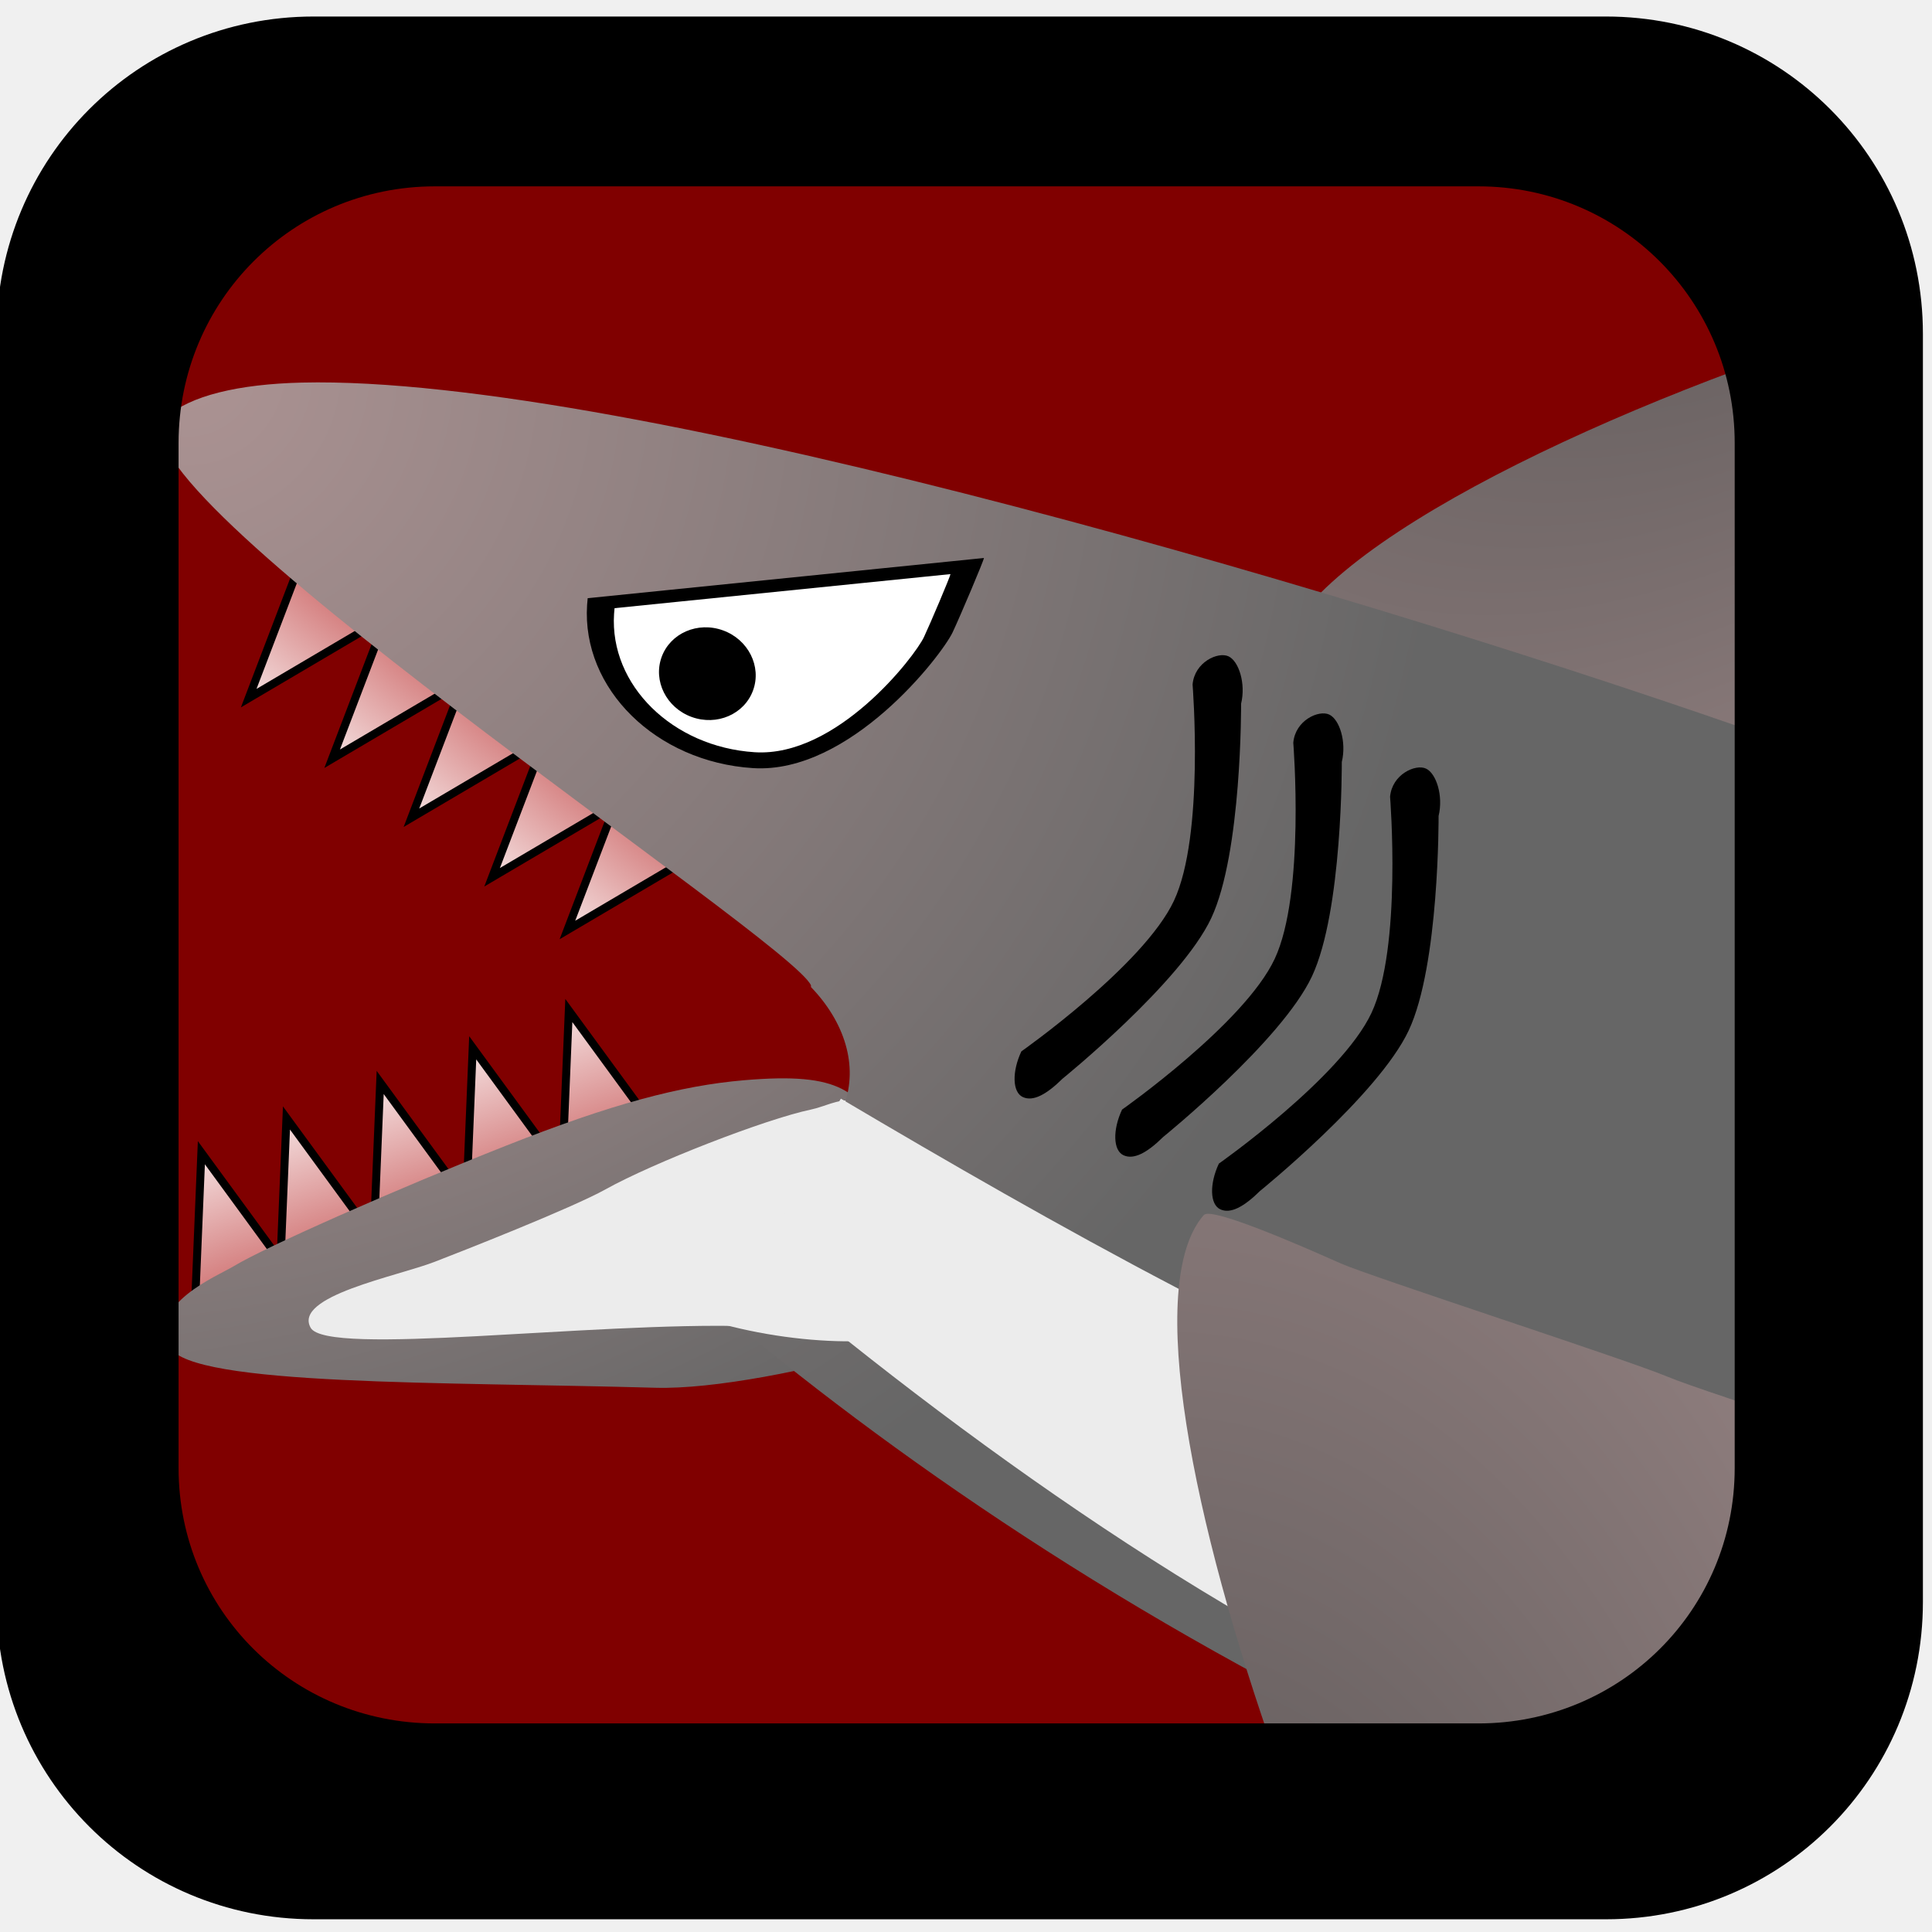
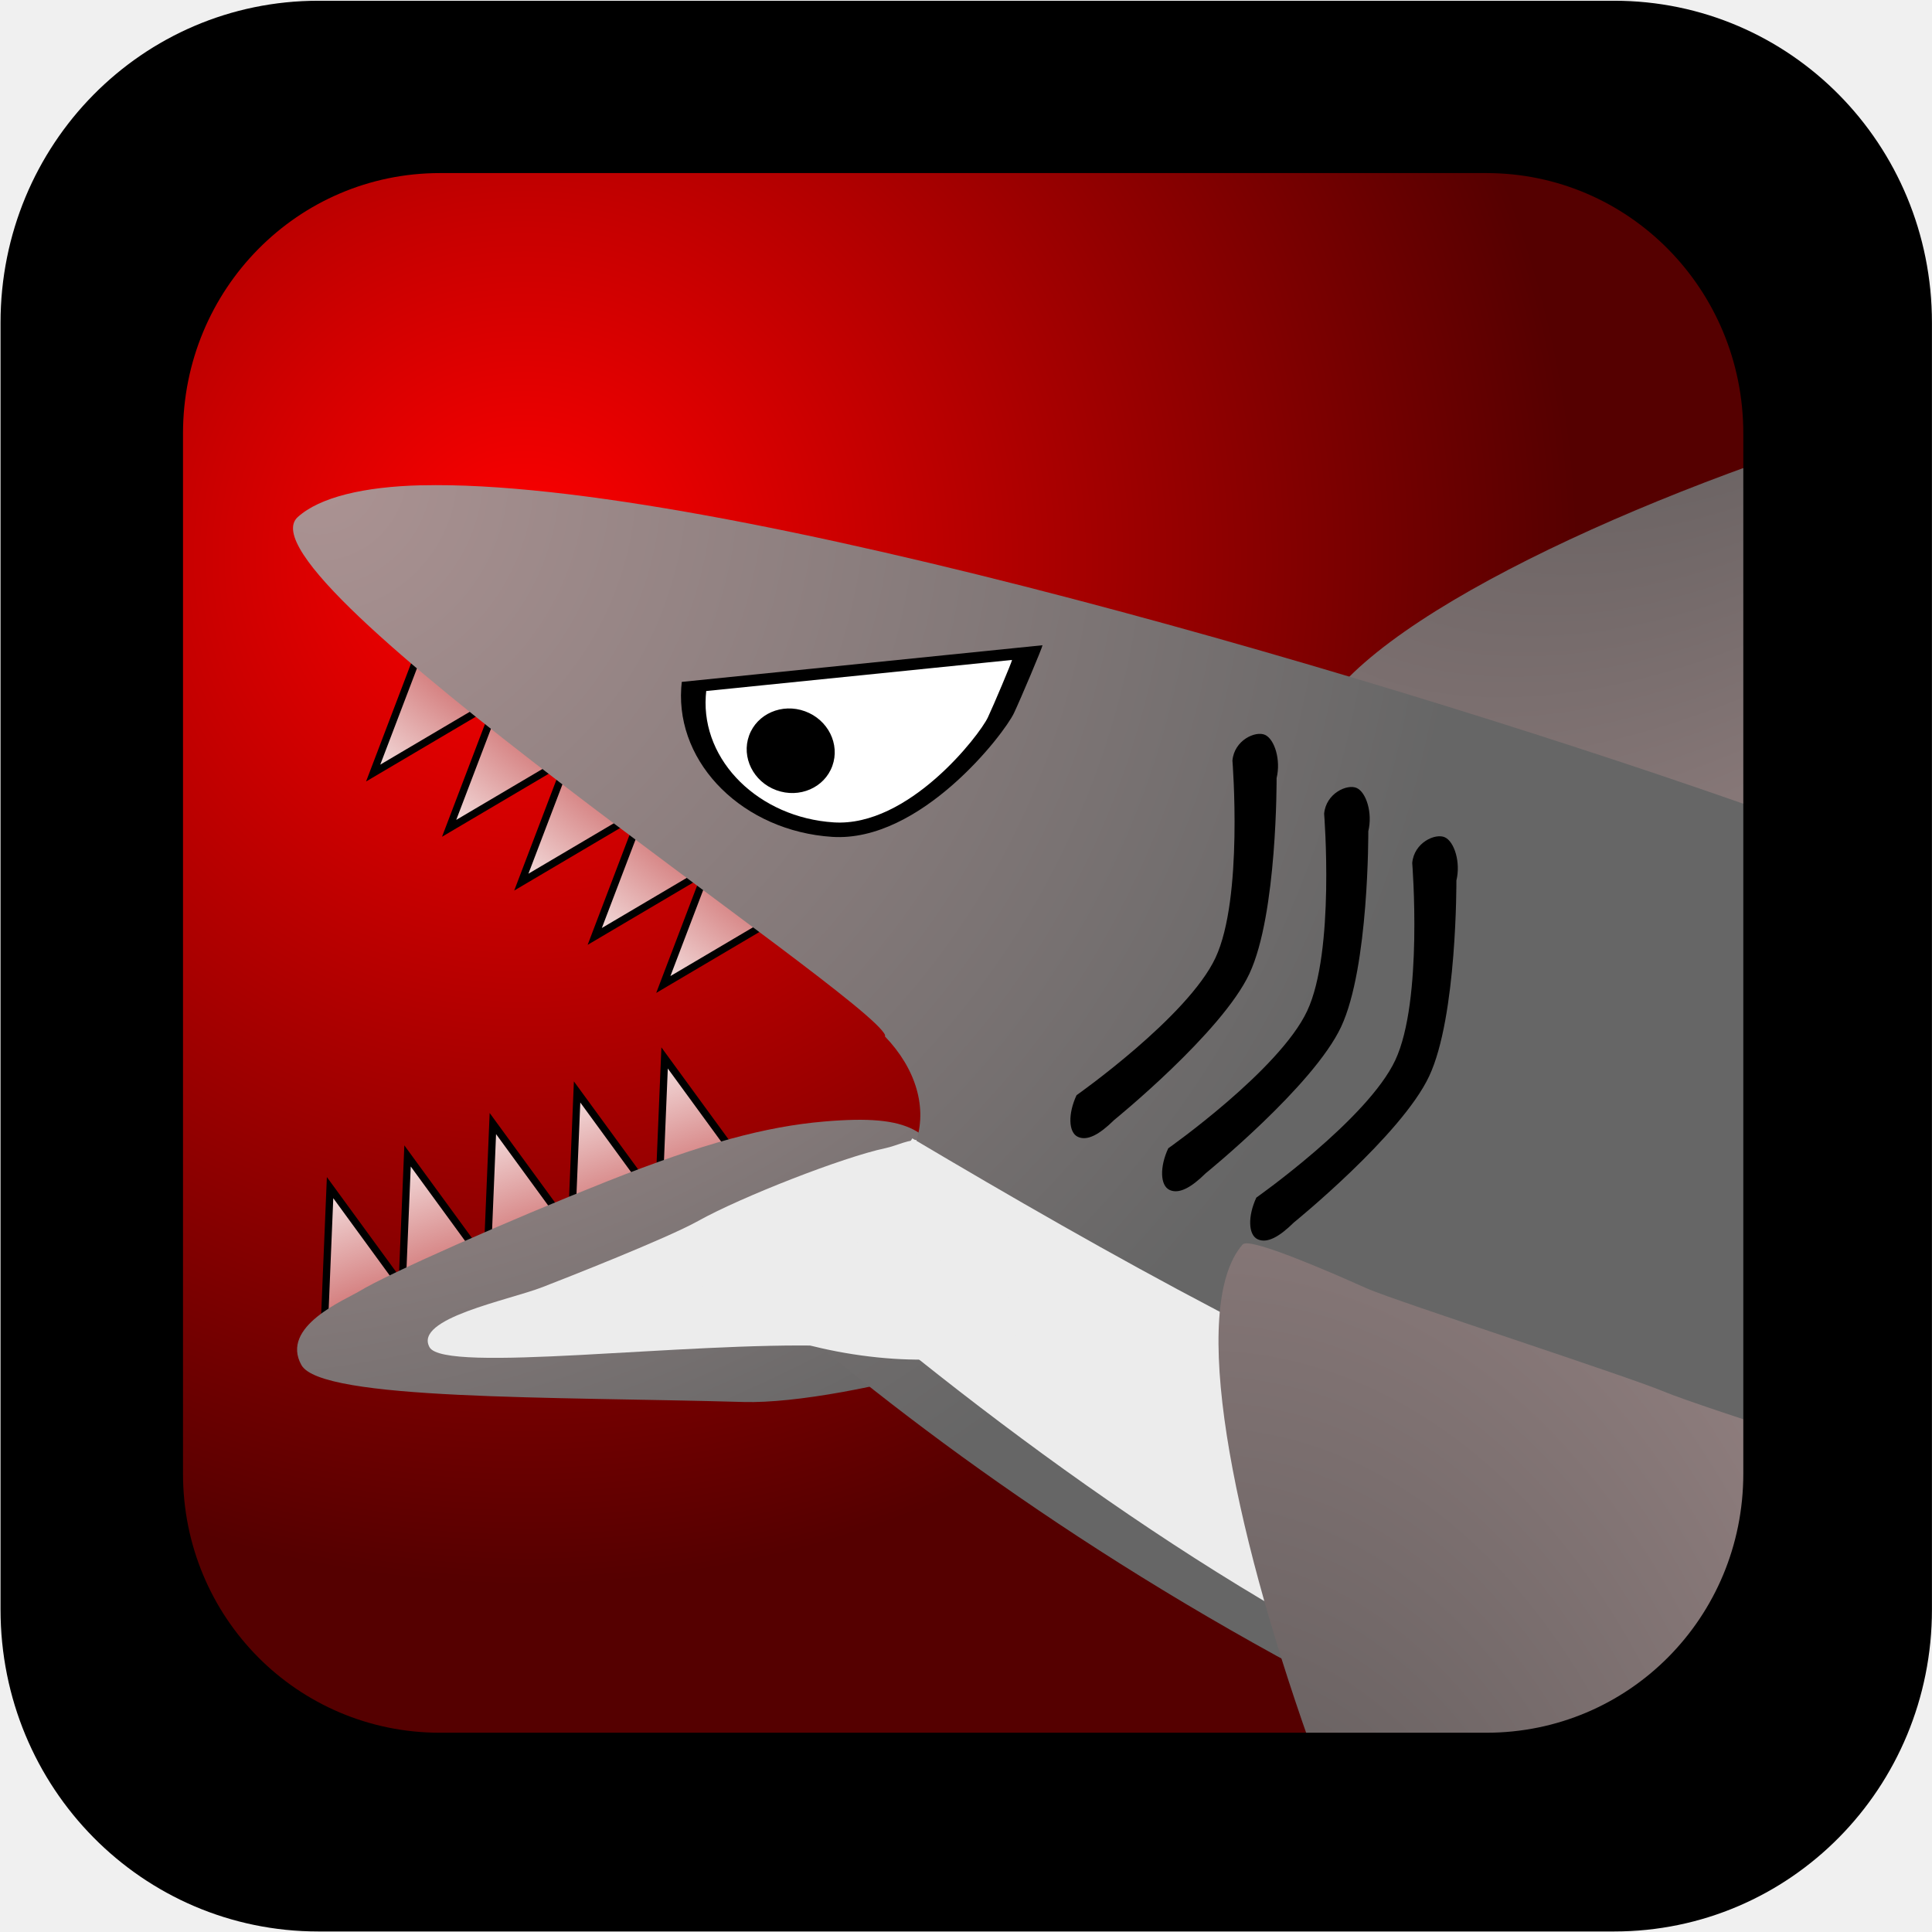
- <svg xmlns="http://www.w3.org/2000/svg" xmlns:xlink="http://www.w3.org/1999/xlink" width="72" height="72" id="svg4732" version="1.1">
+ <svg xmlns="http://www.w3.org/2000/svg" xmlns:xlink="http://www.w3.org/1999/xlink" width="36" height="36" id="svg4732" version="1.1">
  <defs id="defs4734">
+     <linearGradient id="linearGradient3098">
+       <stop style="stop-color:#ff0000;stop-opacity:1;" offset="0" id="stop3100" />
+       <stop style="stop-color:#550000;stop-opacity:1" offset="1" id="stop3102" />
+     </linearGradient>
    <linearGradient id="linearGradient4761-5">
      <stop style="stop-color:#4d4d4d;stop-opacity:1;" offset="0" id="stop4763-5" />
      <stop style="stop-color:#ac9393;stop-opacity:1" offset="1" id="stop4765-7" />
    </linearGradient>
    <linearGradient id="linearGradient4772">
      <stop style="stop-color:#ac9393;stop-opacity:1;" offset="0" id="stop4774" />
      <stop style="stop-color:#666666;stop-opacity:1" offset="1" id="stop4776" />
    </linearGradient>
    <radialGradient xlink:href="#linearGradient4368-4-3" id="radialGradient5288" gradientUnits="userSpaceOnUse" gradientTransform="matrix(-1.429829,3.961135,-5.892114,-2.126974,2494.936,799.9147)" cx="135.383" cy="415.106" fx="135.383" fy="415.106" r="6.498" />
    <linearGradient id="linearGradient4368-4-3">
      <stop style="stop-color:#aa0000;stop-opacity:1;" offset="0" id="stop4370-5-9" />
      <stop style="stop-color:#ffffff;stop-opacity:1" offset="1" id="stop4372-2-12" />
    </linearGradient>
    <radialGradient xlink:href="#linearGradient4368-8-8" id="radialGradient5290" gradientUnits="userSpaceOnUse" gradientTransform="matrix(-1.429829,3.961135,-5.892114,-2.126974,2503.36,802.3201)" cx="135.383" cy="415.106" fx="135.383" fy="415.106" r="6.498" />
    <linearGradient id="linearGradient4368-8-8">
      <stop style="stop-color:#aa0000;stop-opacity:1;" offset="0" id="stop4370-6-1" />
      <stop style="stop-color:#ffffff;stop-opacity:1" offset="1" id="stop4372-9-8" />
    </linearGradient>
    <radialGradient xlink:href="#linearGradient4368-3-0" id="radialGradient5292" gradientUnits="userSpaceOnUse" gradientTransform="matrix(-1.429829,3.961135,-5.892114,-2.126974,2511.404,804.7195)" cx="135.383" cy="415.106" fx="135.383" fy="415.106" r="6.498" />
    <linearGradient id="linearGradient4368-3-0">
      <stop style="stop-color:#aa0000;stop-opacity:1;" offset="0" id="stop4370-8-2" />
      <stop style="stop-color:#ffffff;stop-opacity:1" offset="1" id="stop4372-26-4" />
    </linearGradient>
    <radialGradient xlink:href="#linearGradient4368-82-02" id="radialGradient5294" gradientUnits="userSpaceOnUse" gradientTransform="matrix(-1.429829,3.961135,-5.892114,-2.126974,2519.575,807.1209)" cx="135.383" cy="415.106" fx="135.383" fy="415.106" r="6.498" />
    <linearGradient id="linearGradient4368-82-02">
      <stop style="stop-color:#aa0000;stop-opacity:1;" offset="0" id="stop4370-78-2" />
      <stop style="stop-color:#ffffff;stop-opacity:1" offset="1" id="stop4372-0-1" />
    </linearGradient>
    <radialGradient xlink:href="#linearGradient4368-20-4" id="radialGradient5296" gradientUnits="userSpaceOnUse" gradientTransform="matrix(-1.429829,3.961135,-5.892114,-2.126974,2527.12,809.1336)" cx="135.383" cy="415.106" fx="135.383" fy="415.106" r="6.498" />
    <linearGradient id="linearGradient4368-20-4">
      <stop style="stop-color:#aa0000;stop-opacity:1;" offset="0" id="stop4370-55-4" />
      <stop style="stop-color:#ffffff;stop-opacity:1" offset="1" id="stop4372-27-42" />
    </linearGradient>
    <radialGradient xlink:href="#linearGradient4772" id="radialGradient5298" gradientUnits="userSpaceOnUse" gradientTransform="matrix(-0.2253095,2.141611,-3.571836,-0.3754792,1244.663,-46.56774)" cx="248.994" cy="275.689" fx="248.994" fy="275.689" r="66.04" />
    <linearGradient id="linearGradient4761">
      <stop style="stop-color:#4d4d4d;stop-opacity:1;" offset="0" id="stop4763" />
      <stop style="stop-color:#ac9393;stop-opacity:1" offset="1" id="stop4765" />
    </linearGradient>
    <radialGradient xlink:href="#linearGradient4368-4" id="radialGradient4920" gradientUnits="userSpaceOnUse" gradientTransform="matrix(-1.429829,3.961135,-5.892114,-2.126974,2494.936,799.9147)" cx="135.383" cy="415.106" fx="135.383" fy="415.106" r="6.498" />
    <linearGradient id="linearGradient4368-4">
      <stop style="stop-color:#aa0000;stop-opacity:1;" offset="0" id="stop4370-5" />
      <stop style="stop-color:#ffffff;stop-opacity:1" offset="1" id="stop4372-2" />
    </linearGradient>
    <radialGradient xlink:href="#linearGradient4368-8" id="radialGradient4922" gradientUnits="userSpaceOnUse" gradientTransform="matrix(-1.429829,3.961135,-5.892114,-2.126974,2503.36,802.3201)" cx="135.383" cy="415.106" fx="135.383" fy="415.106" r="6.498" />
    <linearGradient id="linearGradient4368-8">
      <stop style="stop-color:#aa0000;stop-opacity:1;" offset="0" id="stop4370-6" />
      <stop style="stop-color:#ffffff;stop-opacity:1" offset="1" id="stop4372-9" />
    </linearGradient>
    <radialGradient xlink:href="#linearGradient4368-3" id="radialGradient4924" gradientUnits="userSpaceOnUse" gradientTransform="matrix(-1.429829,3.961135,-5.892114,-2.126974,2511.404,804.7195)" cx="135.383" cy="415.106" fx="135.383" fy="415.106" r="6.498" />
    <linearGradient id="linearGradient4368-3">
      <stop style="stop-color:#aa0000;stop-opacity:1;" offset="0" id="stop4370-8" />
      <stop style="stop-color:#ffffff;stop-opacity:1" offset="1" id="stop4372-26" />
    </linearGradient>
    <radialGradient xlink:href="#linearGradient4368-82" id="radialGradient4926" gradientUnits="userSpaceOnUse" gradientTransform="matrix(-1.429829,3.961135,-5.892114,-2.126974,2519.575,807.1209)" cx="135.383" cy="415.106" fx="135.383" fy="415.106" r="6.498" />
    <linearGradient id="linearGradient4368-82">
      <stop style="stop-color:#aa0000;stop-opacity:1;" offset="0" id="stop4370-78" />
      <stop style="stop-color:#ffffff;stop-opacity:1" offset="1" id="stop4372-0" />
    </linearGradient>
    <radialGradient xlink:href="#linearGradient4368-20" id="radialGradient4928" gradientUnits="userSpaceOnUse" gradientTransform="matrix(-1.429829,3.961135,-5.892114,-2.126974,2527.12,809.1336)" cx="135.383" cy="415.106" fx="135.383" fy="415.106" r="6.498" />
    <linearGradient id="linearGradient4368-20">
      <stop style="stop-color:#aa0000;stop-opacity:1;" offset="0" id="stop4370-55" />
      <stop style="stop-color:#ffffff;stop-opacity:1" offset="1" id="stop4372-27" />
    </linearGradient>
    <radialGradient r="6.498" fy="415.106" fx="135.383" cy="415.106" cx="135.383" gradientTransform="matrix(-1.429829,3.961135,-5.892114,-2.126974,2527.12,809.1336)" gradientUnits="userSpaceOnUse" id="radialGradient4730" xlink:href="#linearGradient4368-20" />
-     <radialGradient xlink:href="#linearGradient4761" id="radialGradient5065" gradientUnits="userSpaceOnUse" gradientTransform="matrix(-0.540619,0.5594573,-0.3037975,-0.2943438,431.1881,770.9942)" cx="511.384" cy="277.763" fx="511.384" fy="277.763" r="92.36" />
-     <radialGradient xlink:href="#linearGradient4772" id="radialGradient5067" gradientUnits="userSpaceOnUse" gradientTransform="matrix(0.06327271,0.1528989,-0.1498417,0.06215344,140.6568,879.4053)" cx="330.034" cy="1031.495" fx="330.034" fy="1031.495" r="289.429" />
-     <radialGradient xlink:href="#linearGradient4761-5" id="radialGradient5069" gradientUnits="userSpaceOnUse" gradientTransform="matrix(0.05772842,-0.7976251,-0.5136667,-0.0372565,147.8971,1597.861)" cx="650.688" cy="280.03" fx="650.688" fy="280.03" r="92.36" />
+     <radialGradient xlink:href="#linearGradient4761" id="radialGradient5065" gradientUnits="userSpaceOnUse" gradientTransform="matrix(-0.540619,0.5594573,-0.3037975,-0.2943438,321.3666,759.5656)" cx="511.384" cy="277.763" fx="511.384" fy="277.763" r="92.36" />
+     <radialGradient xlink:href="#linearGradient4772" id="radialGradient5067" gradientUnits="userSpaceOnUse" gradientTransform="matrix(0.06327271,0.1528989,-0.1498417,0.06215344,30.83536,867.9767)" cx="330.034" cy="1031.495" fx="330.034" fy="1031.495" r="289.429" />
+     <radialGradient xlink:href="#linearGradient4761-5" id="radialGradient5069" gradientUnits="userSpaceOnUse" gradientTransform="matrix(0.05772842,-0.7976251,-0.5136667,-0.0372565,38.07563,1586.432)" cx="650.688" cy="280.03" fx="650.688" fy="280.03" r="92.36" />
+     <radialGradient xlink:href="#linearGradient3098" id="radialGradient3104" cx="63.812" cy="1007.316" fx="63.812" fy="1007.316" r="31.97" gradientTransform="matrix(0.00672987,-0.599353,0.6137292,0.00691578,-608.8625,1058.022)" gradientUnits="userSpaceOnUse" />
  </defs>
-   <g id="layer1" transform="translate(0,-980.3622)">
-     <rect style="color:#000000;fill:#800000;fill-opacity:1;fill-rule:evenodd;stroke:none;stroke-width:1;marker:none;visibility:visible;display:inline;overflow:visible;enable-background:accumulate" id="rect5063" width="63.941" height="61.41" x="3.975" y="985.438" />
-     <g style="display:inline" id="g4913" transform="matrix(0.4120407,0.1502826,-0.1500883,0.4125742,143.307,832.6787)">
-       <path id="rect4357-8" d="m -151.608,463.876 c 11.589,3.252 1.215,0.035 8.113,2.358 l -8.309,10.079 z" style="color:#000000;fill:url(#radialGradient4920);fill-opacity:1;fill-rule:evenodd;stroke:#000000;stroke-width:0.679;stroke-linecap:butt;stroke-linejoin:miter;stroke-miterlimit:4;stroke-opacity:1;stroke-dashoffset:0;marker:none;visibility:visible;display:inline;overflow:visible;enable-background:accumulate" />
-       <path id="rect4357-6" d="m -143.185,466.282 c 11.589,3.252 1.215,0.035 8.113,2.358 l -8.309,10.079 z" style="color:#000000;fill:url(#radialGradient4922);fill-opacity:1;fill-rule:evenodd;stroke:#000000;stroke-width:0.679;stroke-linecap:butt;stroke-linejoin:miter;stroke-miterlimit:4;stroke-opacity:1;stroke-dashoffset:0;marker:none;visibility:visible;display:inline;overflow:visible;enable-background:accumulate" />
-       <path id="rect4357-5" d="m -135.14,468.681 c 11.589,3.252 1.215,0.035 8.113,2.358 l -8.309,10.079 z" style="color:#000000;fill:url(#radialGradient4924);fill-opacity:1;fill-rule:evenodd;stroke:#000000;stroke-width:0.679;stroke-linecap:butt;stroke-linejoin:miter;stroke-miterlimit:4;stroke-opacity:1;stroke-dashoffset:0;marker:none;visibility:visible;display:inline;overflow:visible;enable-background:accumulate" />
-       <path id="rect4357-89" d="m -126.97,471.083 c 11.589,3.252 1.215,0.035 8.113,2.358 l -8.309,10.079 z" style="color:#000000;fill:url(#radialGradient4926);fill-opacity:1;fill-rule:evenodd;stroke:#000000;stroke-width:0.679;stroke-linecap:butt;stroke-linejoin:miter;stroke-miterlimit:4;stroke-opacity:1;stroke-dashoffset:0;marker:none;visibility:visible;display:inline;overflow:visible;enable-background:accumulate" />
-       <path id="rect4357-7" d="m -119.424,473.095 c 11.589,3.252 1.215,0.035 8.113,2.358 l -8.309,10.079 z" style="color:#000000;fill:url(#radialGradient4730);fill-opacity:1;fill-rule:evenodd;stroke:#000000;stroke-width:0.679;stroke-linecap:butt;stroke-linejoin:miter;stroke-miterlimit:4;stroke-opacity:1;stroke-dashoffset:0;marker:none;visibility:visible;display:inline;overflow:visible;enable-background:accumulate" />
-     </g>
-     <path style="fill:url(#radialGradient5065);fill-opacity:1;fill-rule:evenodd;stroke:none;display:inline" d="m 69.585,992.481 c -10.349,3.261 -21.33,8.565 -21.961,12.565 -1.179,7.479 5.059,14.673 13.933,16.076 2.827,0.447 5.55,0.254 8.028,-0.462 l 0,-28.179 z" id="path4750" />
-     <g style="display:inline" id="g5277" transform="matrix(0.2013748,0.03166227,-0.03162132,0.2016356,-5.33386,917.1032)">
-       <g transform="matrix(-1.493372,1.548516,-1.548516,-1.493372,716.1648,1414.645)" id="g4913-5">
-         <path style="color:#000000;fill:url(#radialGradient5288);fill-opacity:1;fill-rule:evenodd;stroke:#000000;stroke-width:0.679;stroke-linecap:butt;stroke-linejoin:miter;stroke-miterlimit:4;stroke-opacity:1;stroke-dashoffset:0;marker:none;visibility:visible;display:inline;overflow:visible;enable-background:accumulate" d="m -151.608,463.876 c 11.589,3.252 1.215,0.035 8.113,2.358 l -8.309,10.079 z" id="rect4357-8-04" />
-         <path style="color:#000000;fill:url(#radialGradient5290);fill-opacity:1;fill-rule:evenodd;stroke:#000000;stroke-width:0.679;stroke-linecap:butt;stroke-linejoin:miter;stroke-miterlimit:4;stroke-opacity:1;stroke-dashoffset:0;marker:none;visibility:visible;display:inline;overflow:visible;enable-background:accumulate" d="m -143.185,466.282 c 11.589,3.252 1.215,0.035 8.113,2.358 l -8.309,10.079 z" id="rect4357-6-2" />
-         <path style="color:#000000;fill:url(#radialGradient5292);fill-opacity:1;fill-rule:evenodd;stroke:#000000;stroke-width:0.679;stroke-linecap:butt;stroke-linejoin:miter;stroke-miterlimit:4;stroke-opacity:1;stroke-dashoffset:0;marker:none;visibility:visible;display:inline;overflow:visible;enable-background:accumulate" d="m -135.14,468.681 c 11.589,3.252 1.215,0.035 8.113,2.358 l -8.309,10.079 z" id="rect4357-5-1" />
-         <path style="color:#000000;fill:url(#radialGradient5294);fill-opacity:1;fill-rule:evenodd;stroke:#000000;stroke-width:0.679;stroke-linecap:butt;stroke-linejoin:miter;stroke-miterlimit:4;stroke-opacity:1;stroke-dashoffset:0;marker:none;visibility:visible;display:inline;overflow:visible;enable-background:accumulate" d="m -126.97,471.083 c 11.589,3.252 1.215,0.035 8.113,2.358 l -8.309,10.079 z" id="rect4357-89-2" />
-         <path style="color:#000000;fill:url(#radialGradient5296);fill-opacity:1;fill-rule:evenodd;stroke:#000000;stroke-width:0.679;stroke-linecap:butt;stroke-linejoin:miter;stroke-miterlimit:4;stroke-opacity:1;stroke-dashoffset:0;marker:none;visibility:visible;display:inline;overflow:visible;enable-background:accumulate" d="m -119.424,473.095 c 11.589,3.252 1.215,0.035 8.113,2.358 l -8.309,10.079 z" id="rect4357-7-7" />
+   <g id="layer1" transform="translate(0,-1016.362)">
+     <rect style="color:#000000;fill:url(#radialGradient3104);fill-opacity:1;fill-rule:evenodd;stroke:none;stroke-width:1;marker:none;visibility:visible;display:inline;overflow:visible;enable-background:accumulate" id="rect5063" width="31.906" height="30.698" x="2.057" y="1018.908" />
+     <g id="g3067" transform="matrix(0.4551863,0,0,0.4559943,52.72375,577.0747)">
+       <g transform="matrix(0.4120407,0.1502826,-0.1500883,0.4125742,33.4856,821.2502)" id="g4913" style="display:inline">
+         <path style="color:#000000;fill:url(#radialGradient4920);fill-opacity:1;fill-rule:evenodd;stroke:#000000;stroke-width:0.679;stroke-linecap:butt;stroke-linejoin:miter;stroke-miterlimit:4;stroke-opacity:1;stroke-dashoffset:0;marker:none;visibility:visible;display:inline;overflow:visible;enable-background:accumulate" d="m -151.608,463.876 c 11.589,3.252 1.215,0.035 8.113,2.358 l -8.309,10.079 z" id="rect4357-8" />
+         <path style="color:#000000;fill:url(#radialGradient4922);fill-opacity:1;fill-rule:evenodd;stroke:#000000;stroke-width:0.679;stroke-linecap:butt;stroke-linejoin:miter;stroke-miterlimit:4;stroke-opacity:1;stroke-dashoffset:0;marker:none;visibility:visible;display:inline;overflow:visible;enable-background:accumulate" d="m -143.185,466.282 c 11.589,3.252 1.215,0.035 8.113,2.358 l -8.309,10.079 z" id="rect4357-6" />
+         <path style="color:#000000;fill:url(#radialGradient4924);fill-opacity:1;fill-rule:evenodd;stroke:#000000;stroke-width:0.679;stroke-linecap:butt;stroke-linejoin:miter;stroke-miterlimit:4;stroke-opacity:1;stroke-dashoffset:0;marker:none;visibility:visible;display:inline;overflow:visible;enable-background:accumulate" d="m -135.14,468.681 c 11.589,3.252 1.215,0.035 8.113,2.358 l -8.309,10.079 z" id="rect4357-5" />
+         <path style="color:#000000;fill:url(#radialGradient4926);fill-opacity:1;fill-rule:evenodd;stroke:#000000;stroke-width:0.679;stroke-linecap:butt;stroke-linejoin:miter;stroke-miterlimit:4;stroke-opacity:1;stroke-dashoffset:0;marker:none;visibility:visible;display:inline;overflow:visible;enable-background:accumulate" d="m -126.97,471.083 c 11.589,3.252 1.215,0.035 8.113,2.358 l -8.309,10.079 z" id="rect4357-89" />
+         <path style="color:#000000;fill:url(#radialGradient4730);fill-opacity:1;fill-rule:evenodd;stroke:#000000;stroke-width:0.679;stroke-linecap:butt;stroke-linejoin:miter;stroke-miterlimit:4;stroke-opacity:1;stroke-dashoffset:0;marker:none;visibility:visible;display:inline;overflow:visible;enable-background:accumulate" d="m -119.424,473.095 c 11.589,3.252 1.215,0.035 8.113,2.358 l -8.309,10.079 z" id="rect4357-7" />
      </g>
-       <g transform="matrix(0.7987595,-0.6016504,0.6016504,0.7987595,-237.422,248.2969)" id="g5170">
-         <path style="fill:url(#radialGradient5298);fill-opacity:1;fill-rule:evenodd;stroke:none" d="m 261.469,490.469 c 0.465,10.446 30.217,31.168 19.971,36.091 -10.246,4.923 -60.49,-5.953 -78.596,-16.275 -33.254,-18.959 -74.68,-40.13 -74.853,-48.283 -0.188,-8.886 13.927,-7.384 17.31,-7.575 6.617,-0.374 32.97,1.584 54.199,4.003 20.708,2.359 33.343,5.343 44.031,9.917 16.707,7.15 17.473,11.676 17.938,22.122 z" id="path5078" />
-         <path style="fill:#ececec;fill-opacity:1;fill-rule:evenodd;stroke:none" d="m 262.344,491.927 c -0.248,7.787 -5.183,15.261 -9.223,21.685 -4.426,7.037 -16.663,2.354 -30.153,-5.337 -24.776,-14.125 -70.465,-31.241 -70.594,-37.316 -0.14,-6.62 18.341,-0.851 25.662,0.044 4.901,0.599 26.657,3.153 33.877,3.022 9.78,-0.178 31.63,2.404 39.948,4.819 4.815,1.398 10.913,-0.419 10.482,13.083 z" id="path5078-3" />
+       <path id="path4750" d="m -40.237,981.052 c -10.349,3.261 -21.33,8.565 -21.961,12.565 -1.179,7.479 5.059,14.673 13.933,16.076 2.827,0.447 5.55,0.254 8.028,-0.462 l 0,-28.179 z" style="fill:url(#radialGradient5065);fill-opacity:1;fill-rule:evenodd;stroke:none;display:inline" />
+       <g transform="matrix(0.2013748,0.03166227,-0.03162132,0.2016356,-115.1553,905.6747)" id="g5277" style="display:inline">
+         <g id="g4913-5" transform="matrix(-1.493372,1.548516,-1.548516,-1.493372,716.1648,1414.645)">
+           <path id="rect4357-8-04" d="m -151.608,463.876 c 11.589,3.252 1.215,0.035 8.113,2.358 l -8.309,10.079 z" style="color:#000000;fill:url(#radialGradient5288);fill-opacity:1;fill-rule:evenodd;stroke:#000000;stroke-width:0.679;stroke-linecap:butt;stroke-linejoin:miter;stroke-miterlimit:4;stroke-opacity:1;stroke-dashoffset:0;marker:none;visibility:visible;display:inline;overflow:visible;enable-background:accumulate" />
+           <path id="rect4357-6-2" d="m -143.185,466.282 c 11.589,3.252 1.215,0.035 8.113,2.358 l -8.309,10.079 z" style="color:#000000;fill:url(#radialGradient5290);fill-opacity:1;fill-rule:evenodd;stroke:#000000;stroke-width:0.679;stroke-linecap:butt;stroke-linejoin:miter;stroke-miterlimit:4;stroke-opacity:1;stroke-dashoffset:0;marker:none;visibility:visible;display:inline;overflow:visible;enable-background:accumulate" />
+           <path id="rect4357-5-1" d="m -135.14,468.681 c 11.589,3.252 1.215,0.035 8.113,2.358 l -8.309,10.079 z" style="color:#000000;fill:url(#radialGradient5292);fill-opacity:1;fill-rule:evenodd;stroke:#000000;stroke-width:0.679;stroke-linecap:butt;stroke-linejoin:miter;stroke-miterlimit:4;stroke-opacity:1;stroke-dashoffset:0;marker:none;visibility:visible;display:inline;overflow:visible;enable-background:accumulate" />
+           <path id="rect4357-89-2" d="m -126.97,471.083 c 11.589,3.252 1.215,0.035 8.113,2.358 l -8.309,10.079 z" style="color:#000000;fill:url(#radialGradient5294);fill-opacity:1;fill-rule:evenodd;stroke:#000000;stroke-width:0.679;stroke-linecap:butt;stroke-linejoin:miter;stroke-miterlimit:4;stroke-opacity:1;stroke-dashoffset:0;marker:none;visibility:visible;display:inline;overflow:visible;enable-background:accumulate" />
+           <path id="rect4357-7-7" d="m -119.424,473.095 c 11.589,3.252 1.215,0.035 8.113,2.358 l -8.309,10.079 z" style="color:#000000;fill:url(#radialGradient5296);fill-opacity:1;fill-rule:evenodd;stroke:#000000;stroke-width:0.679;stroke-linecap:butt;stroke-linejoin:miter;stroke-miterlimit:4;stroke-opacity:1;stroke-dashoffset:0;marker:none;visibility:visible;display:inline;overflow:visible;enable-background:accumulate" />
+         </g>
+         <g id="g5170" transform="matrix(0.7987595,-0.6016504,0.6016504,0.7987595,-237.422,248.2969)">
+           <path id="path5078" d="m 261.469,490.469 c 0.465,10.446 30.217,31.168 19.971,36.091 -10.246,4.923 -60.49,-5.953 -78.596,-16.275 -33.254,-18.959 -74.68,-40.13 -74.853,-48.283 -0.188,-8.886 13.927,-7.384 17.31,-7.575 6.617,-0.374 32.97,1.584 54.199,4.003 20.708,2.359 33.343,5.343 44.031,9.917 16.707,7.15 17.473,11.676 17.938,22.122 z" style="fill:url(#radialGradient5298);fill-opacity:1;fill-rule:evenodd;stroke:none" />
+           <path id="path5078-3" d="m 262.344,491.927 c -0.248,7.787 -5.183,15.261 -9.223,21.685 -4.426,7.037 -16.663,2.354 -30.153,-5.337 -24.776,-14.125 -70.465,-31.241 -70.594,-37.316 -0.14,-6.62 18.341,-0.851 25.662,0.044 4.901,0.599 26.657,3.153 33.877,3.022 9.78,-0.178 31.63,2.404 39.948,4.819 4.815,1.398 10.913,-0.419 10.482,13.083 z" style="fill:#ececec;fill-opacity:1;fill-rule:evenodd;stroke:none" />
+         </g>
+       </g>
+       <path id="path3582" d="m -98.573,983.191 c -2.362,0.057 -4.168,0.487 -5.068,1.3 -2.677,2.418 23.327,19.482 24.042,21.165 6.63e-4,0 0,0.062 0,0.062 1.252,1.299 1.769,2.928 1.236,4.394 -0.118,0.326 -0.228,0.658 -0.433,0.928 0.072,1.109 -0.286,2.479 -0.989,3.837 -0.771,1.488 -1.849,2.583 -2.905,3.156 6.726,5.615 15.829,11.848 27.256,17.081 1.168,0.535 2.45,1.105 3.832,1.671 l 0,-2.475 7.973,0 0,-37.812 c -14.455,-5.109 -42.782,-13.596 -54.945,-13.305 z" style="fill:url(#radialGradient5067);fill-opacity:1;fill-rule:evenodd;stroke:none;display:inline" />
+       <path id="path4769" d="m -78.483,1009.879 -0.231,0.37 c -0.119,0.242 -0.245,0.486 -0.415,0.693 l -3.045,4.712 c 8.144,6.914 18.416,14.278 28.004,18.108 3.583,1.432 6.794,2.632 9.827,3.696 l 0,-8.777 c -13.276,-4.653 -2.577,-3.689 -9.181,-6.098 -7.964,-2.904 -17.06,-8.027 -24.959,-12.704 z m 72.756,30.119 0,4.943 c 0.927,-0.141 1.714,-0.283 2.168,-0.554 2.562,-1.53 0.854,-3.08 -2.168,-4.388 z" style="fill:#ececec;fill-opacity:1;fill-rule:evenodd;stroke:none;display:inline" />
+       <path id="path4750-4" d="m -64.689,1014.175 c -0.144,-0.019 -0.238,7e-4 -0.277,0.047 -2.222,2.559 -0.4,11.465 2.722,20.28 l 20.53,0 0,-12.242 c -2.525,-0.824 -5.211,-1.703 -5.998,-2.033 -1.49,-0.625 -10.975,-3.697 -12.134,-4.204 -0.571,-0.25 -3.835,-1.726 -4.844,-1.848 z" style="fill:url(#radialGradient5069);fill-opacity:1;fill-rule:evenodd;stroke:none;display:inline" />
+       <path id="rect4842" d="m -64.04,993.392 c 0.385,0.18 0.652,1.016 0.47,1.766 0,0 0.032,5.552 -1.113,7.992 -1.132,2.412 -5.541,5.982 -5.541,5.982 -0.599,0.591 -1.098,0.864 -1.483,0.684 -0.385,-0.18 -0.408,-0.939 -0.052,-1.701 0,0 4.555,-3.202 5.687,-5.614 1.145,-2.44 0.694,-8.057 0.694,-8.057 0.072,-0.839 0.952,-1.232 1.337,-1.052 z" style="color:#000000;fill:#000000;fill-opacity:1;fill-rule:evenodd;stroke:none;stroke-width:1;marker:none;visibility:visible;display:inline;overflow:visible;enable-background:accumulate" />
+       <path id="rect4842-7" d="m -60.286,995.563 c 0.385,0.18 0.652,1.016 0.47,1.766 0,0 0.032,5.552 -1.113,7.992 -1.132,2.412 -5.541,5.982 -5.541,5.982 -0.599,0.591 -1.098,0.863 -1.483,0.683 -0.385,-0.18 -0.408,-0.939 -0.052,-1.701 0,0 4.555,-3.202 5.687,-5.614 1.145,-2.439 0.694,-8.056 0.694,-8.056 0.072,-0.839 0.952,-1.232 1.337,-1.052 z" style="color:#000000;fill:#000000;fill-opacity:1;fill-rule:evenodd;stroke:none;stroke-width:1;marker:none;visibility:visible;display:inline;overflow:visible;enable-background:accumulate" />
+       <path id="rect4842-3" d="m -56.68,997.577 c 0.385,0.18 0.652,1.016 0.47,1.766 0,0 0.032,5.552 -1.113,7.992 -1.132,2.413 -5.541,5.982 -5.541,5.982 -0.599,0.591 -1.098,0.864 -1.483,0.684 -0.385,-0.18 -0.408,-0.939 -0.052,-1.702 0,0 4.555,-3.202 5.687,-5.614 1.145,-2.44 0.694,-8.057 0.694,-8.057 0.072,-0.839 0.952,-1.231 1.337,-1.051 z" style="color:#000000;fill:#000000;fill-opacity:1;fill-rule:evenodd;stroke:none;stroke-width:1;marker:none;visibility:visible;display:inline;overflow:visible;enable-background:accumulate" />
+       <path transform="matrix(0.2014257,0.03133627,-0.03129575,0.2016865,-109.283,884.2572)" d="m 271.175,618.375 c 0,6.151 -14.563,11.137 -32.527,11.137 -17.964,0 -32.527,-4.986 -32.527,-11.137 0,-6.151 14.563,-11.137 32.527,-11.137 17.964,0 32.527,4.986 32.527,11.137 z" id="path5178" style="fill:#ececec;fill-opacity:1;fill-rule:evenodd;stroke:none;display:inline" />
+       <g transform="matrix(0.1814559,0.0117116,-0.01169646,0.1816909,-47.58225,846.8548)" id="g3971" style="display:inline">
+         <g id="g3968">
+           <path id="path3177" transform="translate(0,796.3622)" d="m -170.375,9.219 c -0.024,0.469 -0.031,0.932 -0.031,1.406 0,17.183 16.146,31.125 36.062,31.125 19.917,0 37.13,-25.503 39.062,-30.375 1.291,-3.253 5.447,-15.123 5.423,-15.591 z" style="fill:#000000;fill-opacity:1;fill-rule:evenodd;stroke:none" />
+         </g>
+         <path style="fill:#ffffff;fill-opacity:1;fill-rule:evenodd;stroke:none" d="m -164.747,807.268 c -0.021,0.397 -0.026,0.79 -0.026,1.192 0,14.566 13.687,26.385 30.571,26.385 16.884,0 31.476,-21.619 33.114,-25.749 1.094,-2.758 4.618,-12.82 4.597,-13.217 z" id="path3177-1" />
+         <path style="fill:#000000;fill-opacity:1;fill-rule:evenodd;stroke:none" id="path4782" d="m 234.286,392.719 c 0,15.286 -13.112,27.679 -29.286,27.679 -16.174,0 -29.286,-12.392 -29.286,-27.679 0,-15.286 13.112,-27.679 29.286,-27.679 16.174,0 29.286,12.392 29.286,27.679 z" transform="matrix(0.3267875,0.09572243,-0.09572243,0.3267875,-174.3046,671.466)" />
      </g>
    </g>
-     <path style="fill:url(#radialGradient5067);fill-opacity:1;fill-rule:evenodd;stroke:none;display:inline" d="m 11.249,994.62 c -2.362,0.057 -4.168,0.487 -5.068,1.3 -2.677,2.418 23.327,19.482 24.042,21.165 6.63e-4,0 0,0.062 0,0.062 1.252,1.299 1.769,2.928 1.236,4.394 -0.118,0.326 -0.228,0.658 -0.433,0.928 0.072,1.109 -0.286,2.479 -0.989,3.837 -0.771,1.488 -1.849,2.583 -2.905,3.156 6.726,5.615 15.829,11.848 27.256,17.081 1.168,0.535 2.45,1.105 3.832,1.671 l 0,-2.475 7.973,0 0,-37.812 C 51.739,1002.817 23.412,994.329 11.249,994.62 z" id="path3582" />
-     <path style="fill:#ececec;fill-opacity:1;fill-rule:evenodd;stroke:none;display:inline" d="m 31.338,1021.307 -0.231,0.37 c -0.119,0.242 -0.245,0.486 -0.415,0.693 l -3.045,4.712 c 8.144,6.914 18.416,14.278 28.004,18.108 3.583,1.432 6.794,2.632 9.827,3.696 l 0,-8.777 c -13.276,-4.653 -2.577,-3.689 -9.181,-6.098 -7.964,-2.904 -17.06,-8.027 -24.959,-12.704 z m 72.756,30.119 0,4.943 c 0.927,-0.141 1.714,-0.283 2.168,-0.554 2.562,-1.53 0.854,-3.08 -2.168,-4.388 z" id="path4769" />
-     <path style="fill:url(#radialGradient5069);fill-opacity:1;fill-rule:evenodd;stroke:none;display:inline" d="m 45.133,1025.603 c -0.144,-0.019 -0.238,7e-4 -0.277,0.047 -2.222,2.559 -0.4,11.465 2.722,20.28 l 20.53,0 0,-12.242 c -2.525,-0.824 -5.211,-1.703 -5.998,-2.033 -1.49,-0.625 -10.975,-3.697 -12.134,-4.204 -0.571,-0.25 -3.835,-1.726 -4.844,-1.848 z" id="path4750-4" />
-     <path style="color:#000000;fill:#000000;fill-opacity:1;fill-rule:evenodd;stroke:none;stroke-width:1;marker:none;visibility:visible;display:inline;overflow:visible;enable-background:accumulate" d="m 45.782,1004.821 c 0.385,0.18 0.652,1.016 0.47,1.766 0,0 0.032,5.552 -1.113,7.992 -1.132,2.412 -5.541,5.982 -5.541,5.982 -0.599,0.591 -1.098,0.864 -1.483,0.684 -0.385,-0.18 -0.408,-0.939 -0.052,-1.701 0,0 4.555,-3.202 5.687,-5.614 1.145,-2.44 0.694,-8.057 0.694,-8.057 0.072,-0.839 0.952,-1.232 1.337,-1.052 z" id="rect4842" />
-     <path style="color:#000000;fill:#000000;fill-opacity:1;fill-rule:evenodd;stroke:none;stroke-width:1;marker:none;visibility:visible;display:inline;overflow:visible;enable-background:accumulate" d="m 49.535,1006.991 c 0.385,0.18 0.652,1.016 0.47,1.766 0,0 0.032,5.552 -1.113,7.992 -1.132,2.412 -5.541,5.982 -5.541,5.982 -0.599,0.591 -1.098,0.863 -1.483,0.683 -0.385,-0.18 -0.408,-0.939 -0.052,-1.701 0,0 4.555,-3.202 5.687,-5.614 1.145,-2.439 0.694,-8.056 0.694,-8.056 0.072,-0.839 0.952,-1.232 1.337,-1.052 z" id="rect4842-7" />
-     <path style="color:#000000;fill:#000000;fill-opacity:1;fill-rule:evenodd;stroke:none;stroke-width:1;marker:none;visibility:visible;display:inline;overflow:visible;enable-background:accumulate" d="m 53.142,1009.005 c 0.385,0.18 0.652,1.016 0.47,1.766 0,0 0.032,5.553 -1.113,7.992 -1.132,2.413 -5.541,5.982 -5.541,5.982 -0.599,0.591 -1.098,0.864 -1.483,0.684 -0.385,-0.18 -0.408,-0.939 -0.052,-1.702 0,0 4.555,-3.202 5.687,-5.614 1.145,-2.44 0.694,-8.057 0.694,-8.057 0.072,-0.839 0.952,-1.231 1.337,-1.051 z" id="rect4842-3" />
-     <path style="fill:#ececec;fill-opacity:1;fill-rule:evenodd;stroke:none;display:inline" id="path5178" d="m 271.175,618.375 a 32.527,11.137 0 1 1 -65.054,0 32.527,11.137 0 1 1 65.054,0 z" transform="matrix(0.2014257,0.03133627,-0.03129575,0.2016865,0.5384632,895.6858)" />
-     <g style="display:inline" id="g3971" transform="matrix(0.1814559,0.0117116,-0.01169646,0.1816909,62.23918,858.2834)">
-       <g id="g3968">
-         <path style="fill:#000000;fill-opacity:1;fill-rule:evenodd;stroke:none" d="m -170.375,9.219 c -0.024,0.469 -0.031,0.932 -0.031,1.406 0,17.183 16.146,31.125 36.062,31.125 19.917,0 37.13,-25.503 39.062,-30.375 1.291,-3.253 5.447,-15.123 5.423,-15.591 z" transform="translate(0,796.3622)" id="path3177" />
-       </g>
-       <path id="path3177-1" d="m -164.747,807.268 c -0.021,0.397 -0.026,0.79 -0.026,1.192 0,14.566 13.687,26.385 30.571,26.385 16.884,0 31.476,-21.619 33.114,-25.749 1.094,-2.758 4.618,-12.82 4.597,-13.217 z" style="fill:#ffffff;fill-opacity:1;fill-rule:evenodd;stroke:none" />
-       <path transform="matrix(0.3267875,0.09572243,-0.09572243,0.3267875,-174.3046,671.466)" d="m 234.286,392.719 c 0,15.286 -13.112,27.679 -29.286,27.679 -16.174,0 -29.286,-12.392 -29.286,-27.679 0,-15.286 13.112,-27.679 29.286,-27.679 16.174,0 29.286,12.392 29.286,27.679 z" id="path4782" style="fill:#000000;fill-opacity:1;fill-rule:evenodd;stroke:none" />
-     </g>
-     <path style="color:#000000;fill:#000000;fill-opacity:1;fill-rule:evenodd;stroke:none;stroke-width:1;marker:none;visibility:visible;display:inline;overflow:visible;enable-background:accumulate" d="m 11.684,980.978 c -6.543,0 -11.811,5.274 -11.811,11.826 l 0,47.258 c 0,6.552 5.268,11.826 11.811,11.826 l 48.166,0 c 6.543,0 11.811,-5.274 11.811,-11.826 l 0,-47.258 c 0,-6.552 -5.268,-11.826 -11.811,-11.826 l -48.166,0 z m 4.521,6.329 38.892,0 c 5.286,0 9.55,4.269 9.55,9.562 l 0,38.204 c 0,5.293 -4.264,9.516 -9.55,9.516 l -38.892,0 c -5.286,0 -9.55,-4.223 -9.55,-9.516 l 0,-38.204 c 0,-5.293 4.264,-9.562 9.55,-9.562 z" id="rect4921" />
+     <path style="color:#000000;fill:#000000;fill-opacity:1;fill-rule:evenodd;stroke:none;stroke-width:1;marker:none;visibility:visible;display:inline;overflow:visible;enable-background:accumulate" d="m 5.931,1016.376 c -3.28,0 -5.921,2.676 -5.921,6 l 0,23.976 c 0,3.324 2.641,6 5.921,6 l 24.147,0 c 3.28,0 5.921,-2.676 5.921,-6 l 0,-23.976 c 0,-3.324 -2.641,-6 -5.921,-6 l -24.147,0 z m 2.267,3.211 19.498,0 c 2.65,0 4.788,2.166 4.788,4.851 l 0,19.383 c 0,2.685 -2.138,4.828 -4.788,4.828 l -19.498,0 c -2.65,0 -4.788,-2.143 -4.788,-4.828 l 0,-19.383 c 0,-2.685 2.138,-4.851 4.788,-4.851 z" id="rect4921" />
  </g>
</svg>
